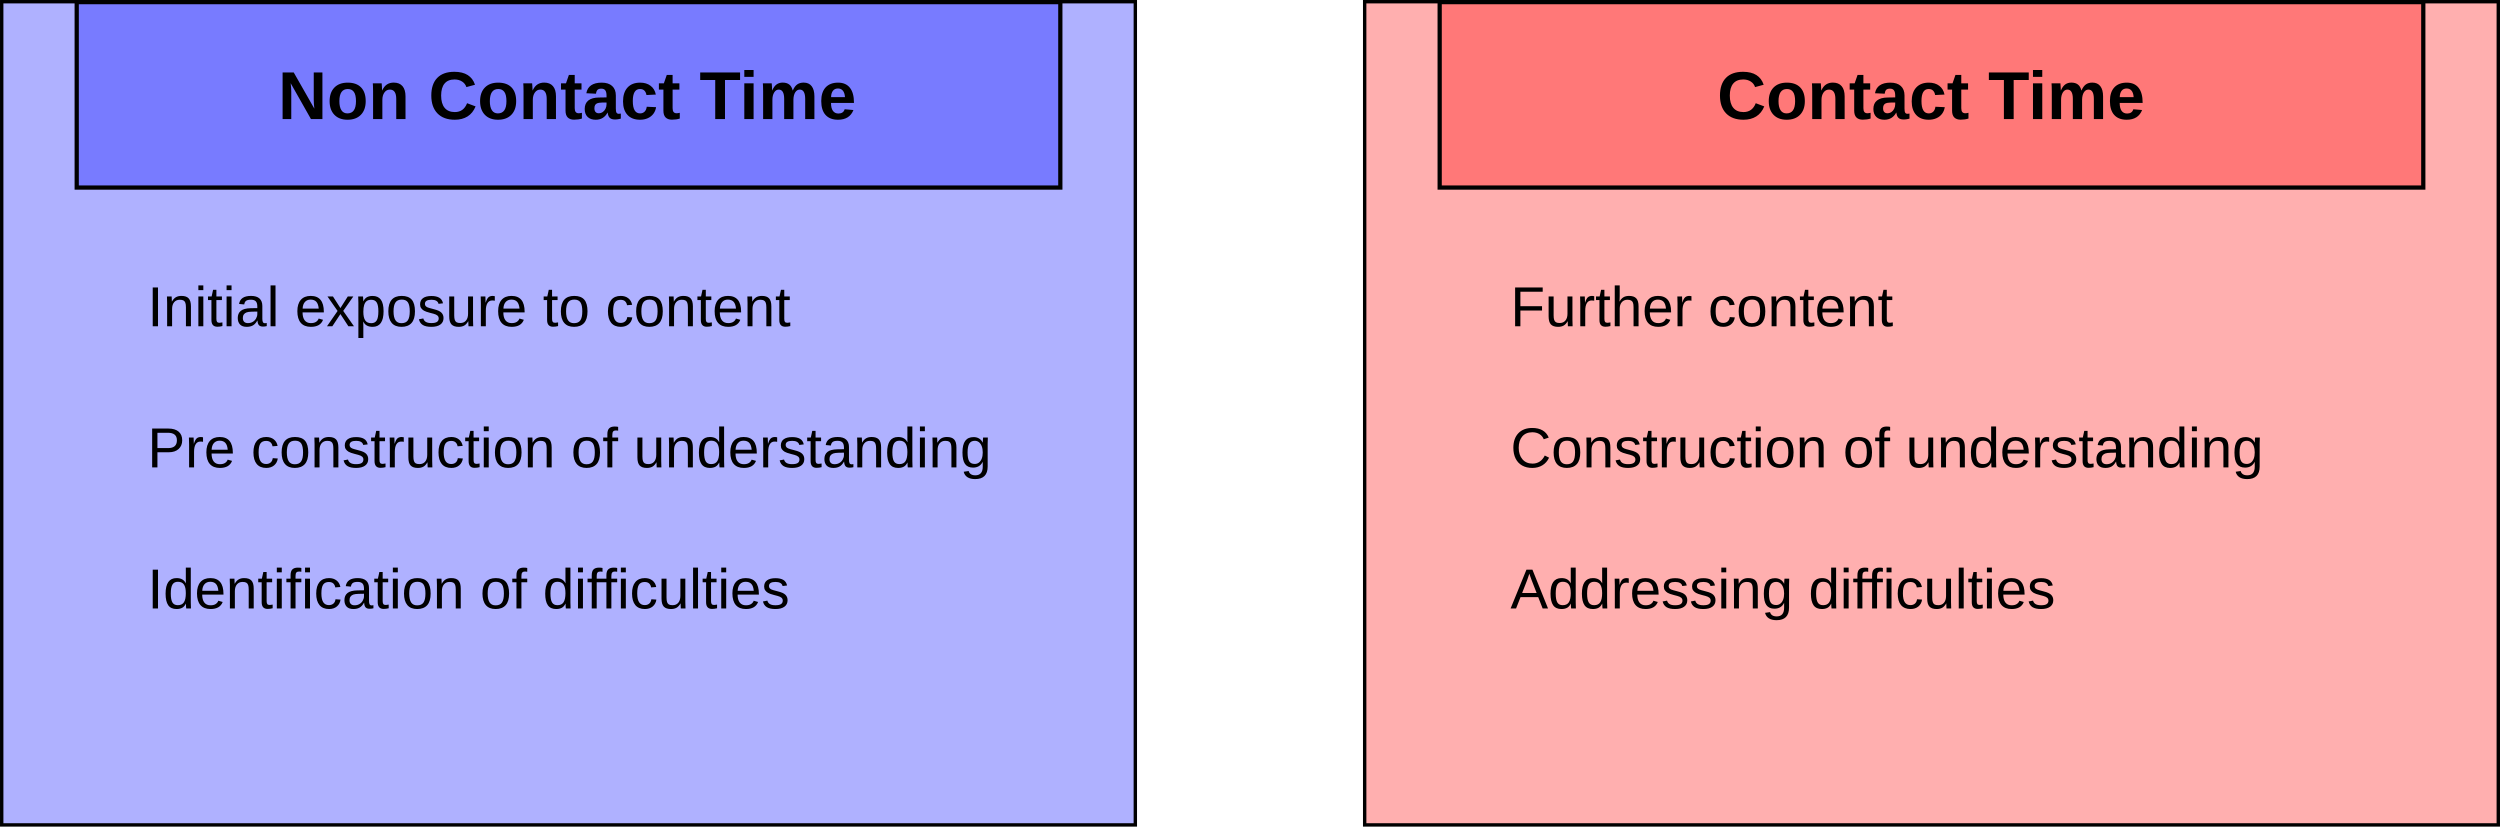
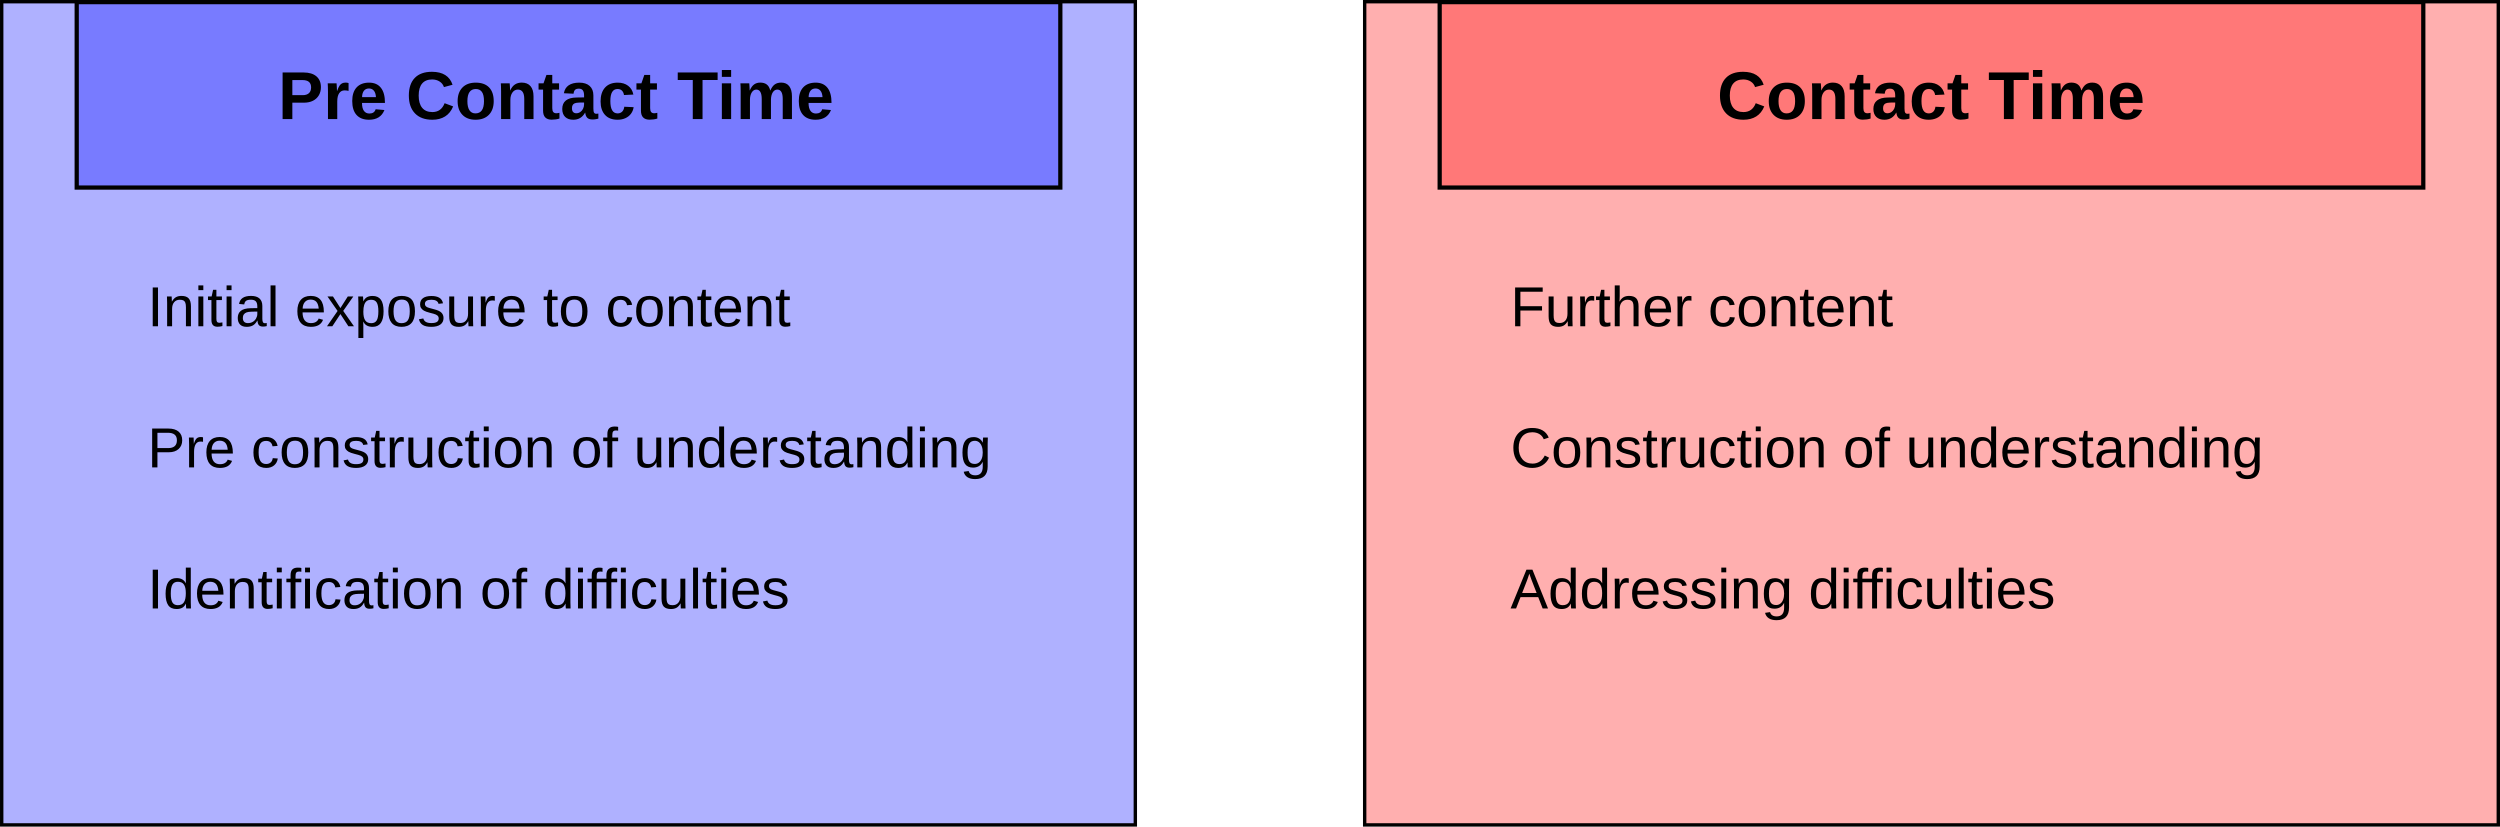
<svg xmlns="http://www.w3.org/2000/svg" xmlns:ns1="http://www.openswatchbook.org/uri/2009/osb" width="1771.875" height="585.875" id="svg2" version="1.1">
  <defs id="defs4">
    <linearGradient id="linearGradient5215" ns1:paint="solid">
      <stop style="stop-color:#000000;stop-opacity:1;" offset="0" id="stop5217" />
    </linearGradient>
  </defs>
  <g id="layer1" transform="translate(758.8438,-266.5312)">
    <rect style="fill:#0008ff;fill-opacity:0.314;stroke:#000000;stroke-width:2.402;stroke-miterlimit:4;stroke-opacity:1;stroke-dasharray:none;stroke-dashoffset:0" id="rect5229" width="803.455" height="583.455" x="-757.634" y="267.737" />
    <text xml:space="preserve" style="font-size:40px;font-style:normal;font-variant:normal;font-weight:normal;font-stretch:normal;line-height:125%;letter-spacing:0px;word-spacing:0px;fill:#000000;fill-opacity:1;stroke:none;font-family:Arial;-inkscape-font-specification:Arial" x="-654.286" y="397.791" id="text5231">
      <tspan id="tspan5233" x="-654.286" y="397.791" />
      <tspan x="-654.286" y="447.791" id="tspan5235" />
      <tspan x="-654.286" y="497.791" id="tspan5307">Initial exposure to content</tspan>
      <tspan x="-654.286" y="547.791" id="tspan5239" />
      <tspan x="-654.286" y="597.791" id="tspan5241">Pre construction of understanding</tspan>
      <tspan x="-654.286" y="647.791" id="tspan5243" />
      <tspan x="-654.286" y="697.791" id="tspan5245">Identification of difficulties</tspan>
    </text>
    <g id="g5253" transform="translate(92.51566,24.28208)">
      <rect y="243.754" x="-796.994" height="131.429" width="697.143" id="rect5247" style="fill:#0008ff;fill-opacity:0.314;stroke:#000000;stroke-width:3;stroke-miterlimit:4;stroke-opacity:1;stroke-dasharray:none;stroke-dashoffset:0" />
      <text id="text5249" y="326.648" x="-654.286" style="font-size:40px;font-style:normal;font-variant:normal;font-weight:normal;font-stretch:normal;line-height:125%;letter-spacing:0px;word-spacing:0px;fill:#000000;fill-opacity:1;stroke:none;font-family:Arial;-inkscape-font-specification:Arial" xml:space="preserve">
-         <tspan style="font-size:48px;font-weight:bold;-inkscape-font-specification:Arial Bold" y="326.648" x="-654.286" id="tspan5251">Non Contact Time</tspan>
+         <tspan style="font-size:48px;font-weight:bold;-inkscape-font-specification:Arial Bold" y="326.648" x="-654.286" id="tspan5251">Pre Contact Time</tspan>
      </text>
    </g>
    <rect y="267.737" x="208.366" height="583.455" width="803.455" id="rect5281" style="fill:#ff0000;fill-opacity:0.314;stroke:#000000;stroke-width:2.402;stroke-miterlimit:4;stroke-opacity:1;stroke-dasharray:none;stroke-dashoffset:0" />
    <text id="text5283" y="397.791" x="311.714" style="font-size:40px;font-style:normal;font-variant:normal;font-weight:normal;font-stretch:normal;line-height:125%;letter-spacing:0px;word-spacing:0px;fill:#000000;fill-opacity:1;stroke:none;font-family:Arial;-inkscape-font-specification:Arial" xml:space="preserve">
      <tspan y="397.791" x="311.714" id="tspan5285" />
      <tspan id="tspan5287" y="447.791" x="311.714" />
      <tspan id="tspan5289" y="497.791" x="311.714">Further content</tspan>
      <tspan id="tspan5291" y="547.791" x="311.714" />
      <tspan id="tspan5293" y="597.791" x="311.714">Construction of understanding</tspan>
      <tspan id="tspan5295" y="647.791" x="311.714" />
      <tspan id="tspan5297" y="697.791" x="311.714">Addressing difficulties</tspan>
    </text>
    <g transform="translate(1058.516,24.28208)" id="g5299" style="fill:#ff0000">
      <rect style="fill:#ff0000;fill-opacity:0.314;stroke:#000000;stroke-width:3;stroke-miterlimit:4;stroke-opacity:1;stroke-dasharray:none;stroke-dashoffset:0" id="rect5301" width="697.143" height="131.429" x="-796.994" y="243.754" />
      <text xml:space="preserve" style="font-size:40px;font-style:normal;font-variant:normal;font-weight:normal;font-stretch:normal;line-height:125%;letter-spacing:0px;word-spacing:0px;fill:#000000;fill-opacity:1;stroke:none;font-family:Arial;-inkscape-font-specification:Arial" x="-600.297" y="326.648" id="text5303">
        <tspan id="tspan5305" x="-600.297" y="326.648" style="font-size:48px;font-weight:bold;fill:#000000;-inkscape-font-specification:Arial Bold">Contact Time</tspan>
      </text>
    </g>
  </g>
</svg>
